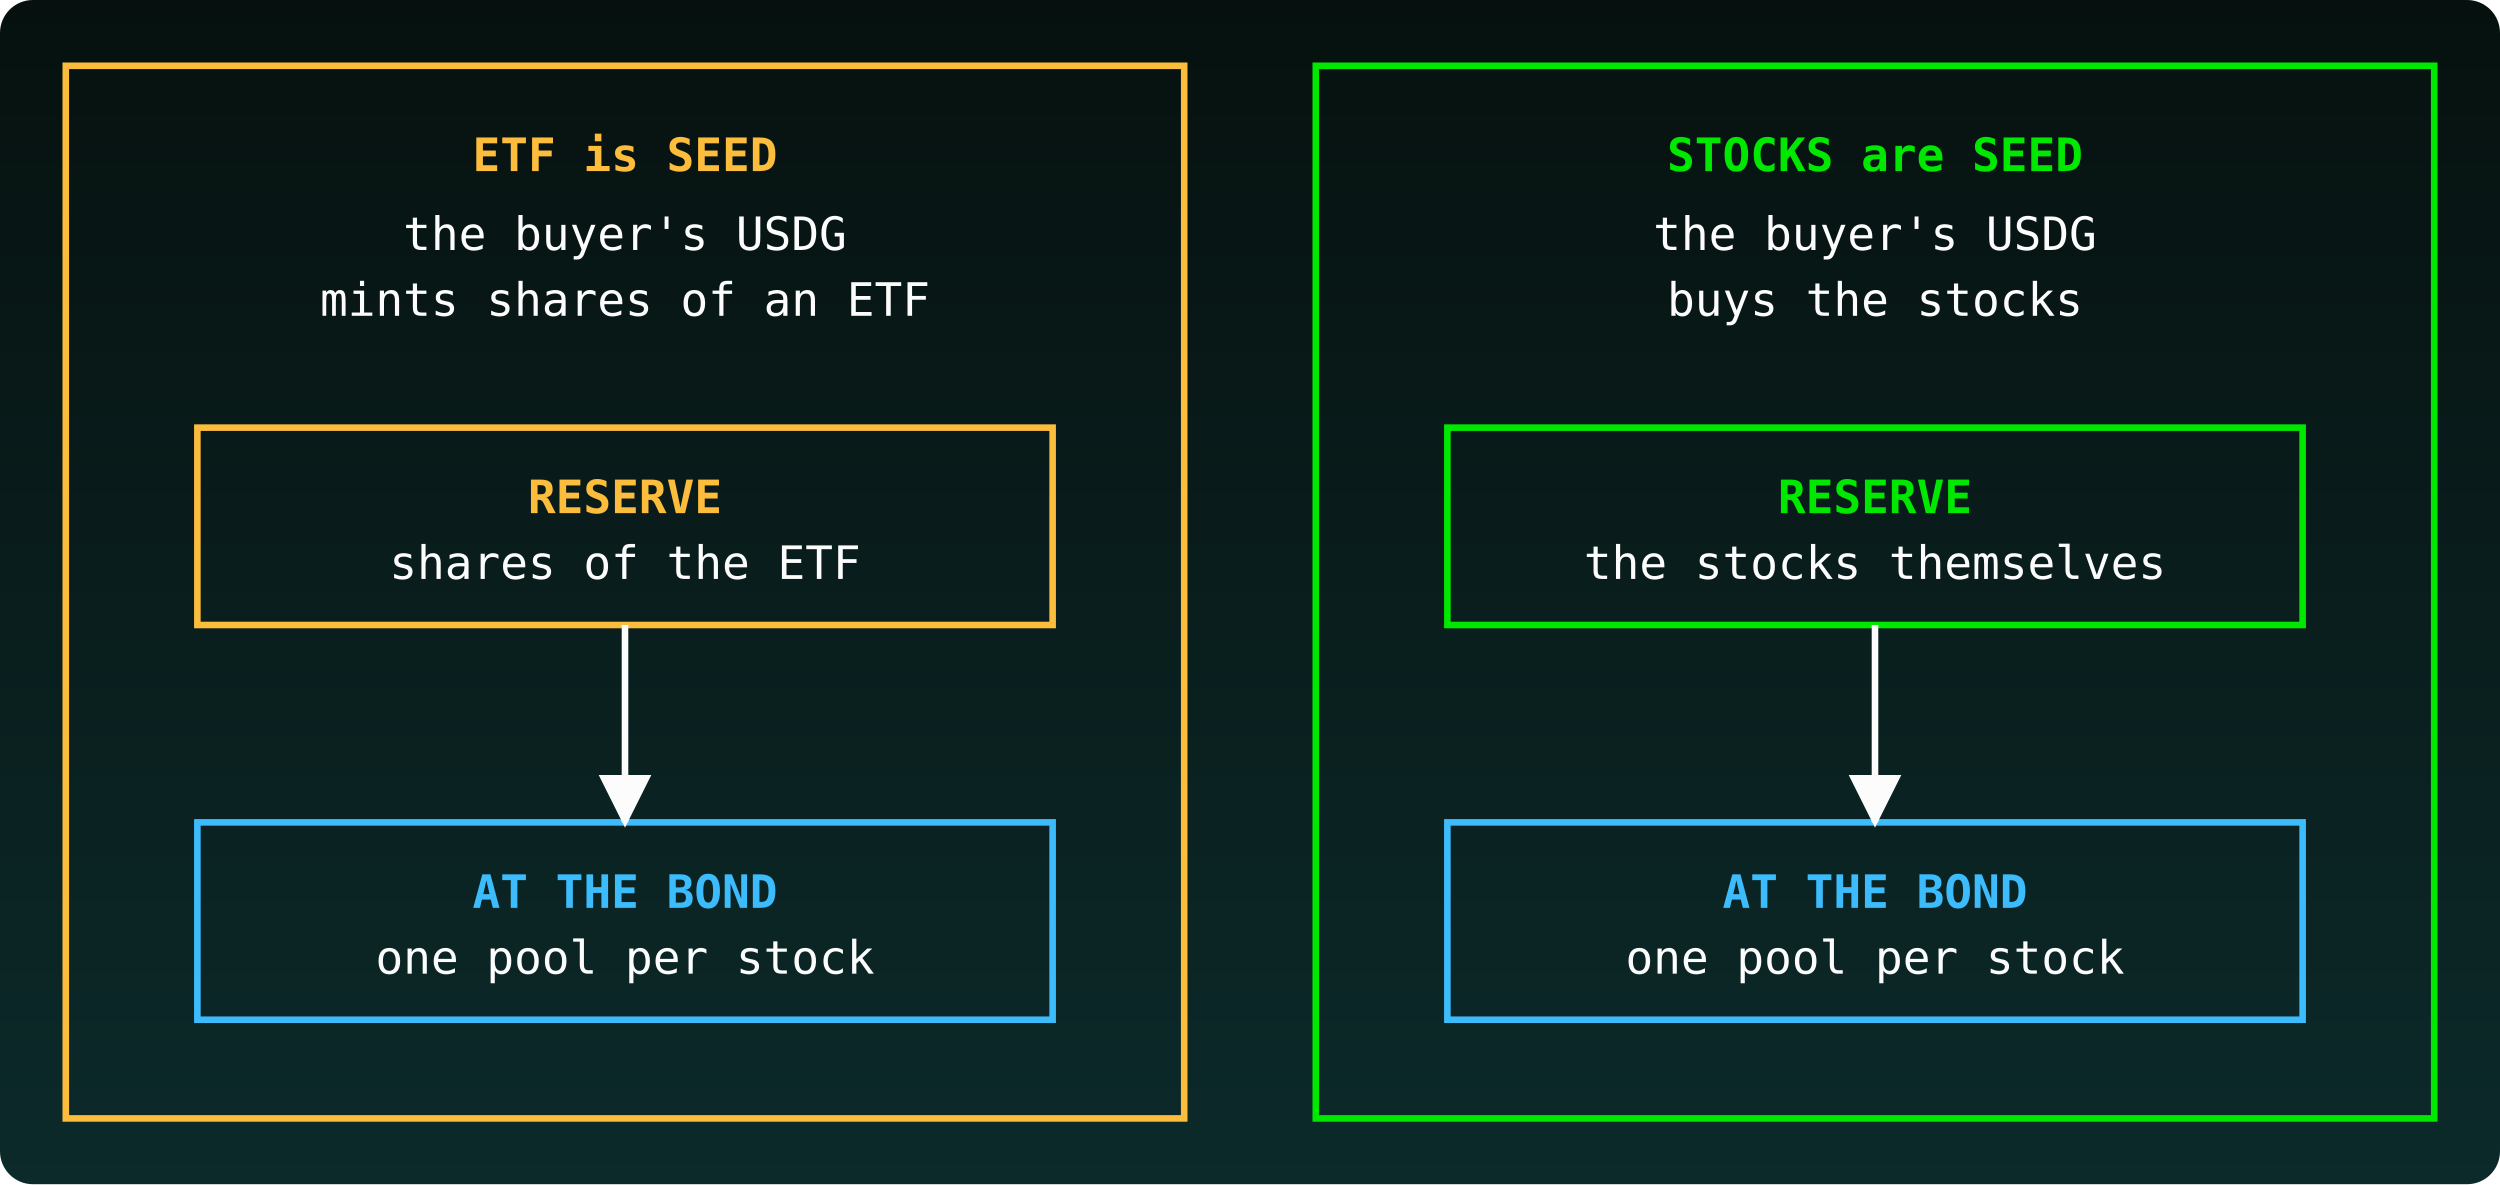
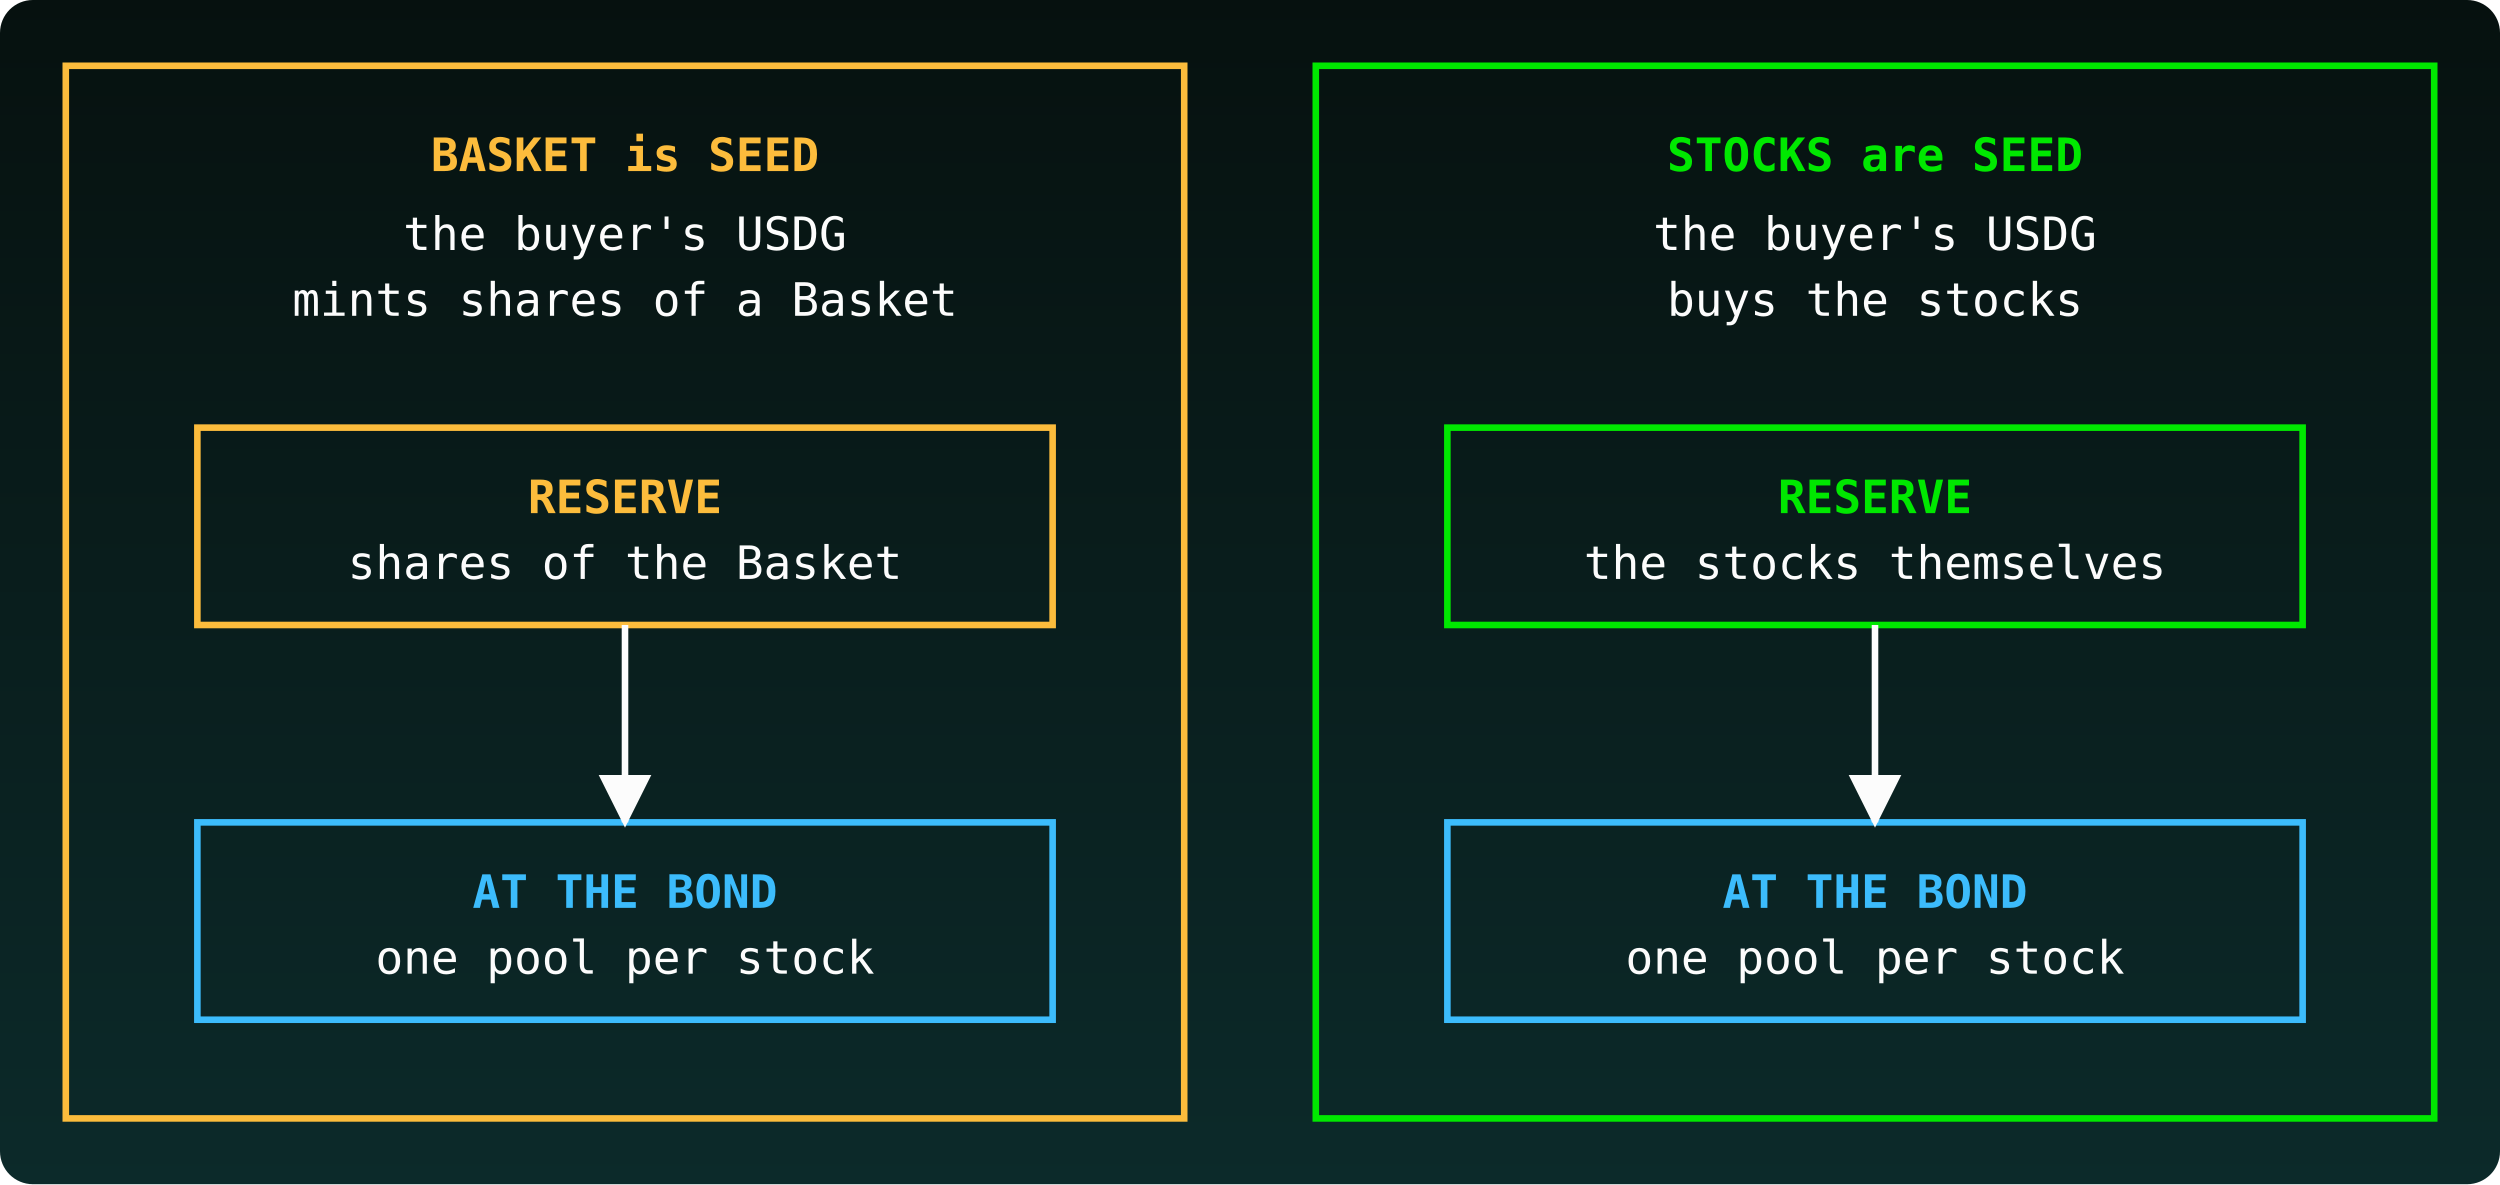
<svg xmlns="http://www.w3.org/2000/svg" viewBox="0 0 760 360" width="760" height="360" role="img" aria-labelledby="t d" font-family="ui-monospace, SFMono-Regular, Menlo, Consolas, monospace" font-size="14">
  <defs>
    <linearGradient id="bg" x1="0" y1="0" x2="0" y2="1">
      <stop offset="0" stop-color="#06110f" />
      <stop offset="1" stop-color="#0c2a2a" />
    </linearGradient>
    <marker id="ar" viewBox="0 0 10 10" refX="9" refY="5" markerWidth="8" markerHeight="8" orient="auto">
      <path d="M0 0L10 5L0 10z" fill="#fcfcfc" />
    </marker>
  </defs>
  <rect width="760" height="360" rx="10" fill="url(#bg)" />
  <g fill="none" stroke-width="2">
    <rect x="20" y="20" width="340" height="320" stroke="#fcbc3c" />
    <rect x="400" y="20" width="340" height="320" stroke="#00e800" />
    <rect x="60" y="130" width="260" height="60" stroke="#fcbc3c" />
    <rect x="60" y="250" width="260" height="60" stroke="#3cbcfc" />
    <rect x="440" y="130" width="260" height="60" stroke="#00e800" />
    <rect x="440" y="250" width="260" height="60" stroke="#3cbcfc" />
    <path d="M190 190V250" stroke="#fcfcfc" marker-end="url(#ar)" />
    <path d="M570 190V250" stroke="#fcfcfc" marker-end="url(#ar)" />
  </g>
  <g fill="#fcfcfc" text-anchor="middle">
-     <text x="190" y="52" fill="#fcbc3c" font-weight="bold">ETF is SEED</text>
+     <text x="190" y="52" fill="#fcbc3c" font-weight="bold">BASKET is SEED</text>
    <text x="190" y="76">the buyer's USDG</text>
-     <text x="190" y="96">mints shares of an ETF</text>
+     <text x="190" y="96">mints shares of a Basket</text>
    <text x="190" y="156" fill="#fcbc3c" font-weight="bold">RESERVE</text>
-     <text x="190" y="176">shares of the ETF</text>
+     <text x="190" y="176">shares of the Basket</text>
    <text x="190" y="276" fill="#3cbcfc" font-weight="bold">AT THE BOND</text>
    <text x="190" y="296">one pool per stock</text>
    <text x="570" y="52" fill="#00e800" font-weight="bold">STOCKS are SEED</text>
    <text x="570" y="76">the buyer's USDG</text>
    <text x="570" y="96">buys the stocks</text>
    <text x="570" y="156" fill="#00e800" font-weight="bold">RESERVE</text>
    <text x="570" y="176">the stocks themselves</text>
    <text x="570" y="276" fill="#3cbcfc" font-weight="bold">AT THE BOND</text>
    <text x="570" y="296">one pool per stock</text>
  </g>
</svg>
